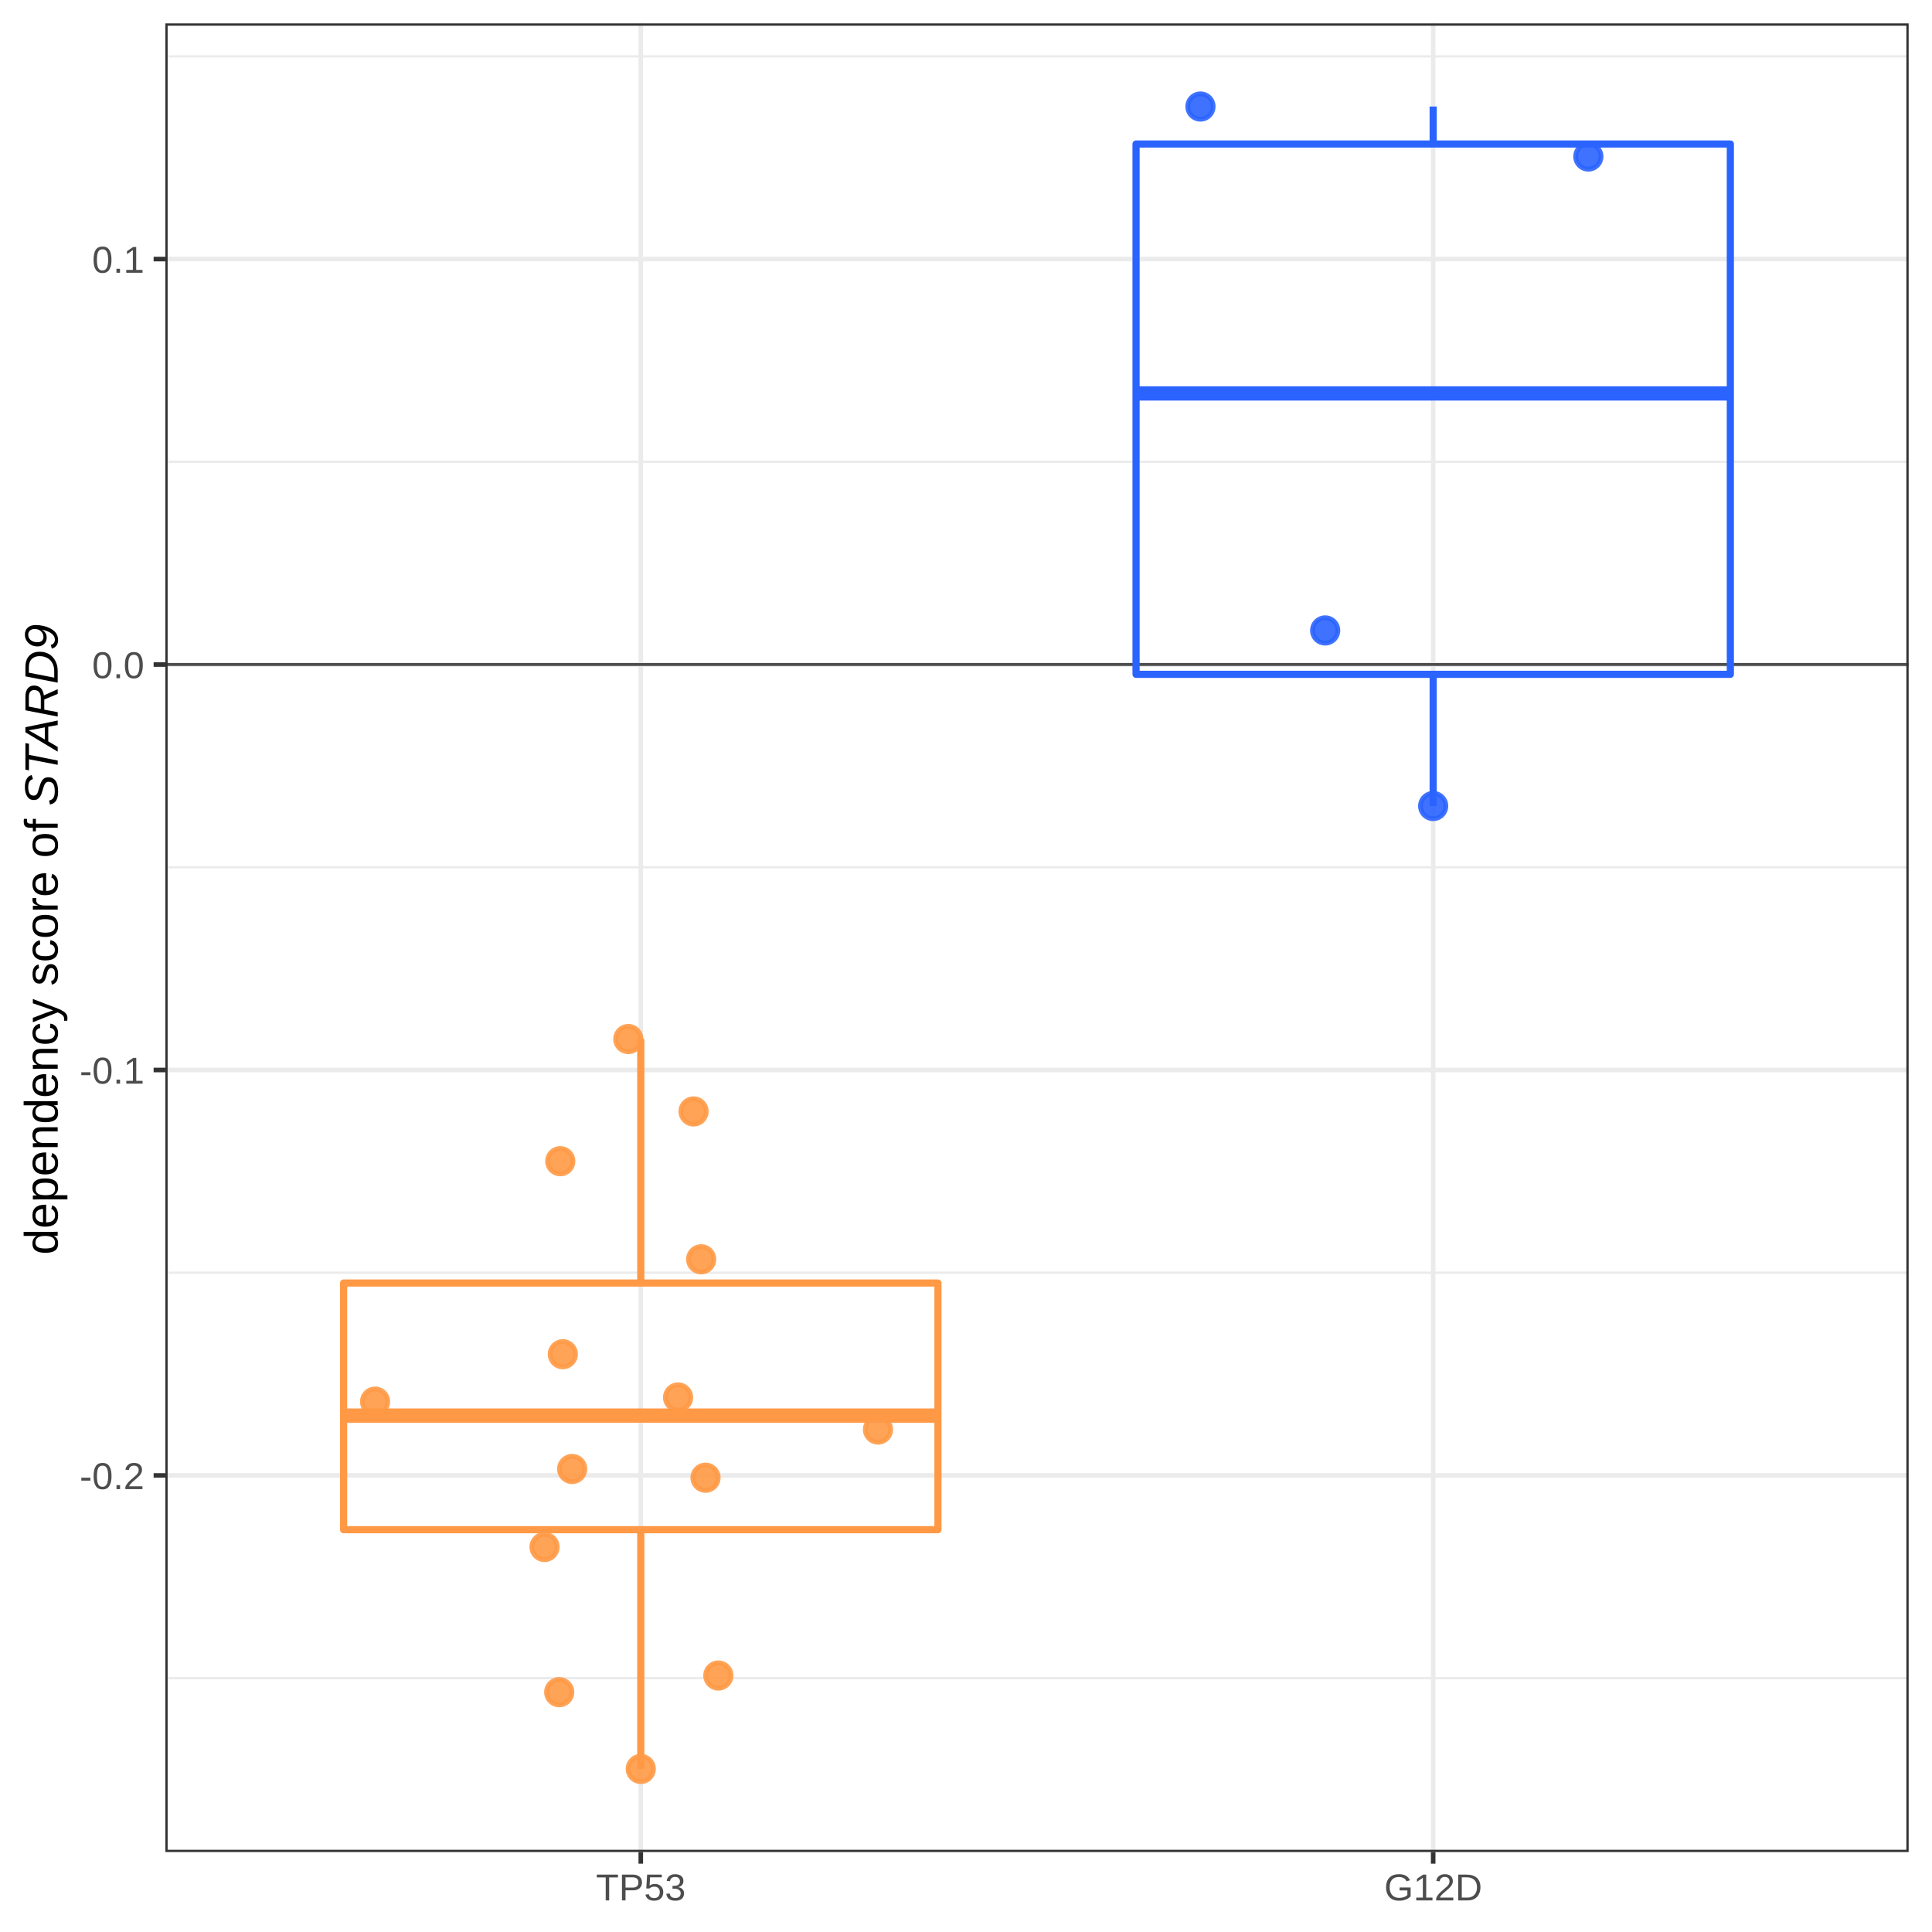
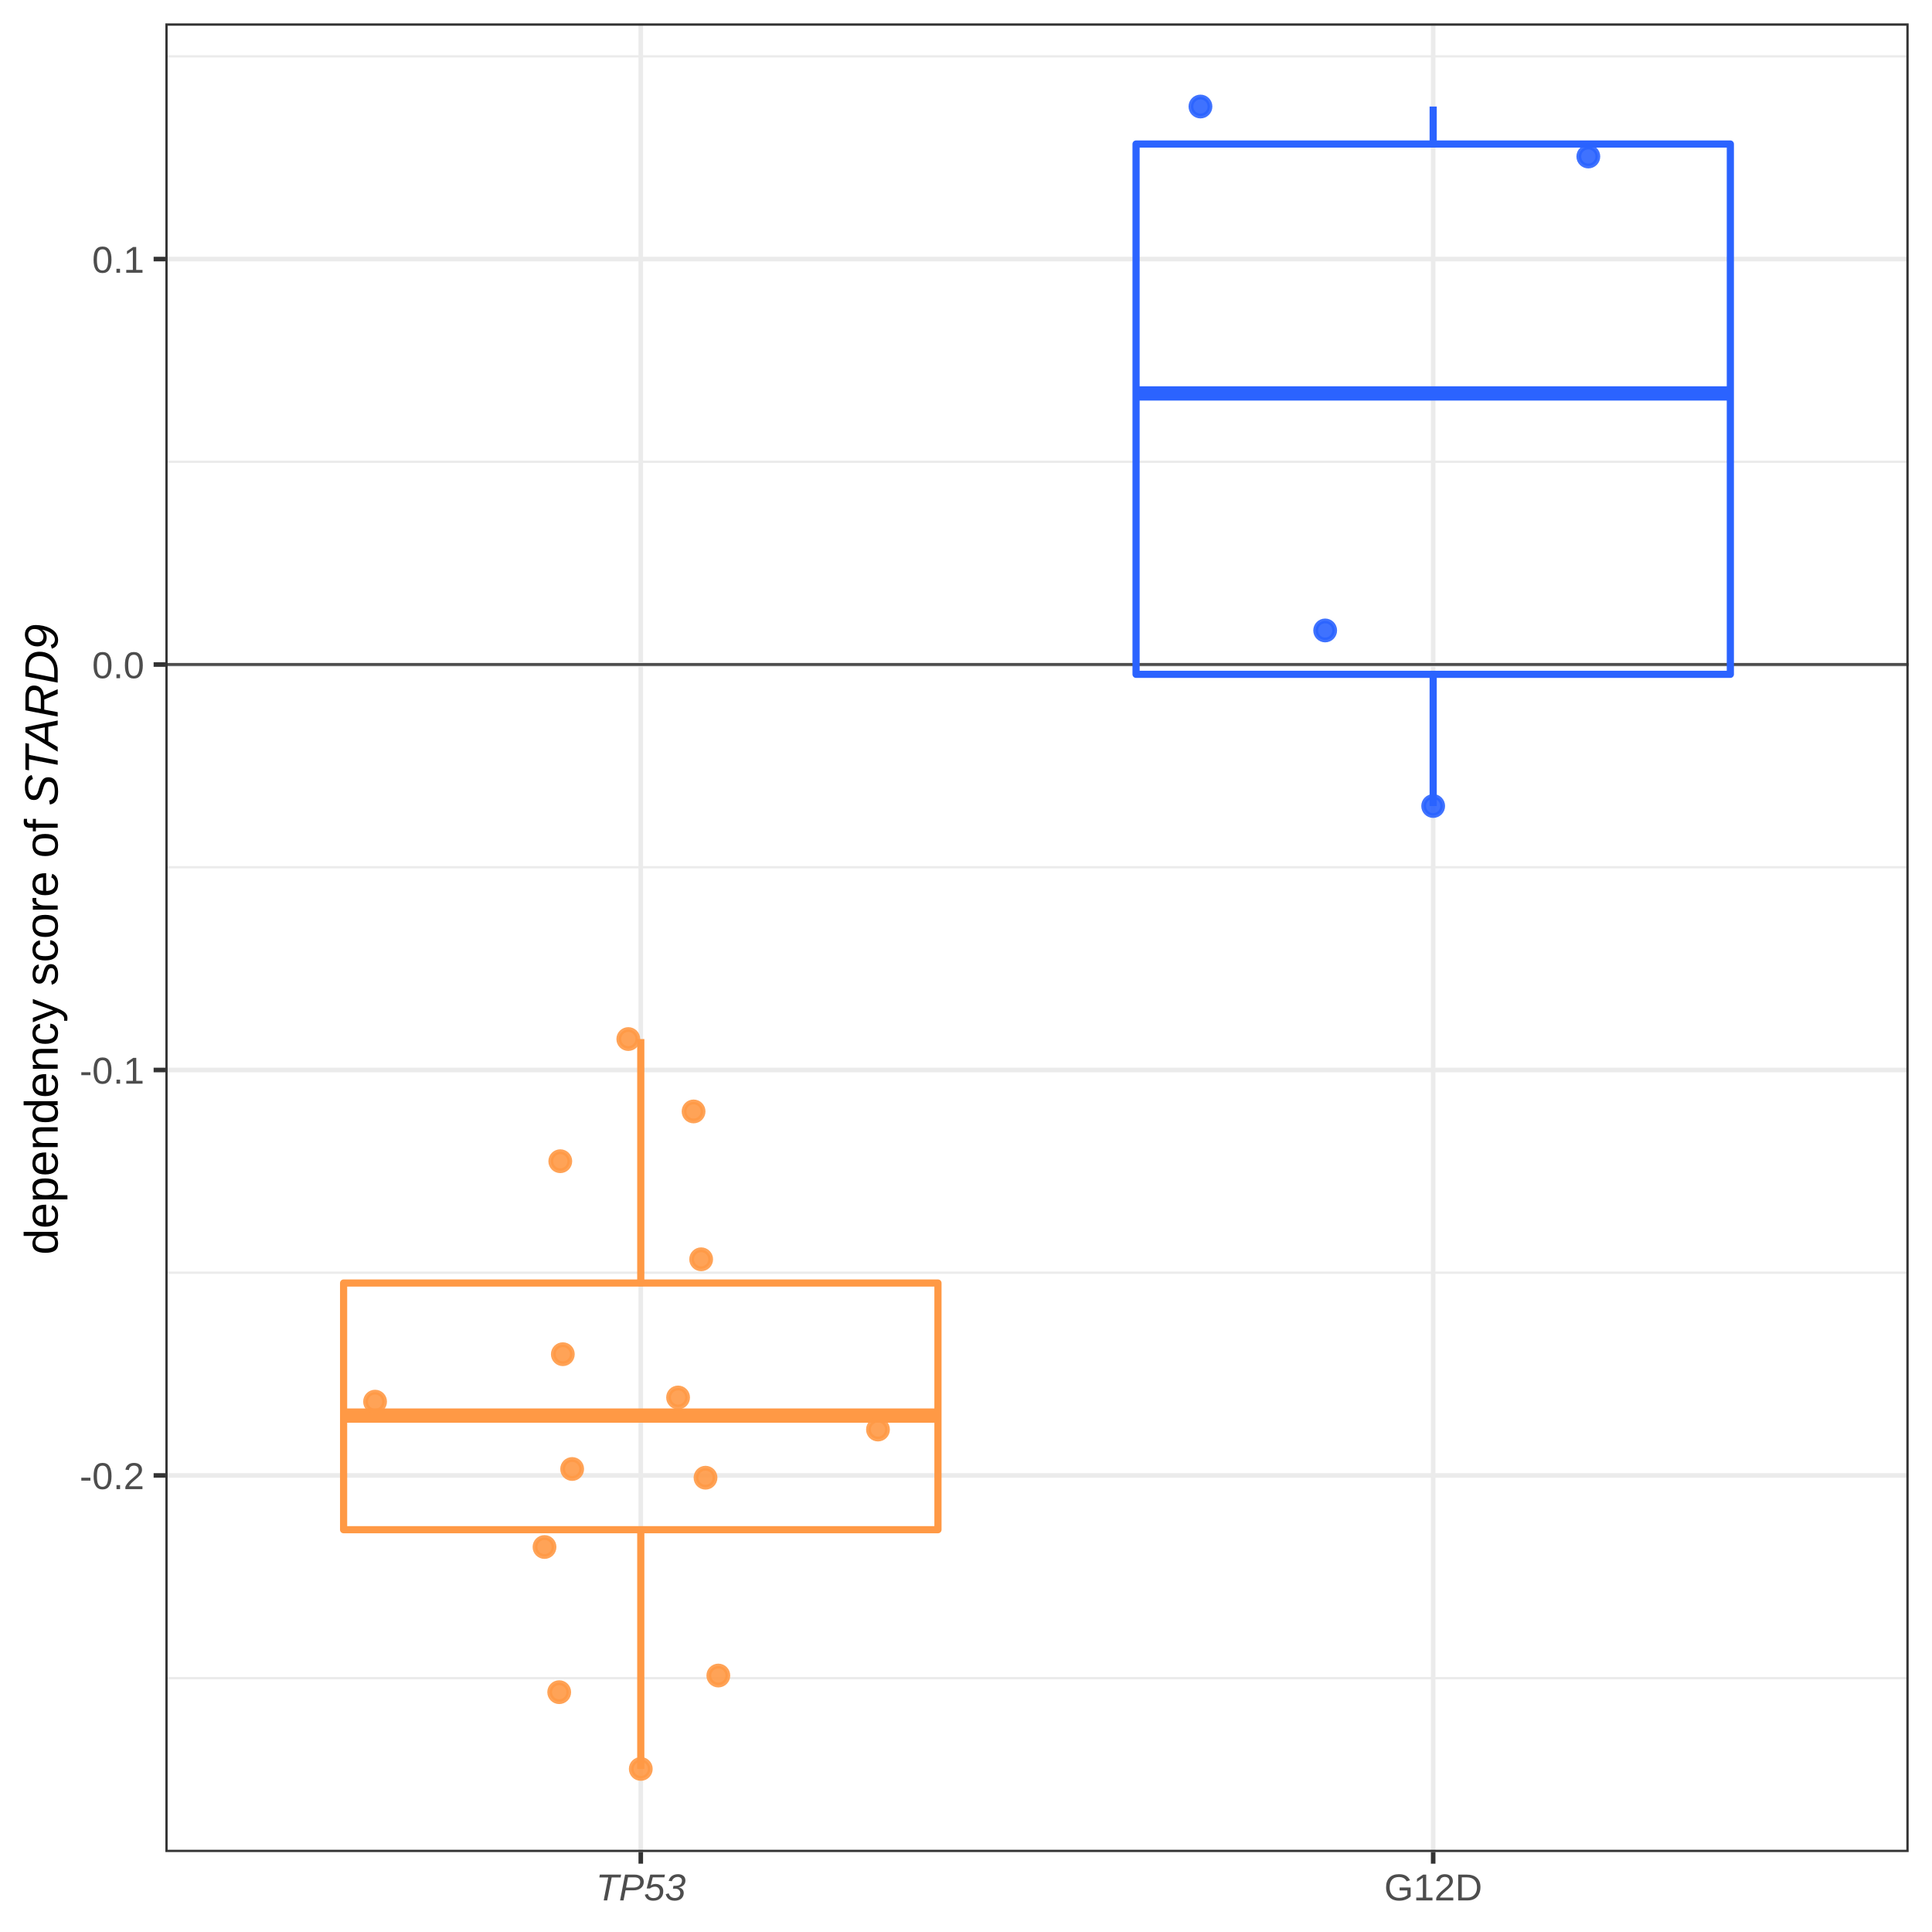
<svg xmlns="http://www.w3.org/2000/svg" viewBox="0 0 288.00 288.00">
  <defs>
    <style type="text/css">
    line, polyline, polygon, path, rect, circle {
      fill: none;
      stroke: #000000;
      stroke-linecap: round;
      stroke-linejoin: round;
      stroke-miterlimit: 10.00;
    }
  </style>
  </defs>
  <rect width="100%" height="100%" style="stroke: none; fill: #FFFFFF;" />
  <rect x="0.00" y="0.00" width="288.00" height="288.00" style="stroke-width: 0.68; stroke: #FFFFFF; fill: #FFFFFF;" />
  <defs>
    <clipPath id="cpMjQuNjV8Mjg0LjUxfDI3Ni4wOHwzLjQ5">
      <rect x="24.65" y="3.49" width="259.87" height="272.59" />
    </clipPath>
  </defs>
  <rect x="24.65" y="3.49" width="259.87" height="272.59" style="stroke-width: 0.68; stroke: none; fill: #FFFFFF;" clip-path="url(#cpMjQuNjV8Mjg0LjUxfDI3Ni4wOHwzLjQ5)" />
  <polyline points="24.65,250.16 284.51,250.16 " style="stroke-width: 0.34; stroke: #EBEBEB; stroke-linecap: butt;" clip-path="url(#cpMjQuNjV8Mjg0LjUxfDI3Ni4wOHwzLjQ5)" />
  <polyline points="24.65,189.72 284.51,189.72 " style="stroke-width: 0.34; stroke: #EBEBEB; stroke-linecap: butt;" clip-path="url(#cpMjQuNjV8Mjg0LjUxfDI3Ni4wOHwzLjQ5)" />
  <polyline points="24.65,129.28 284.51,129.28 " style="stroke-width: 0.34; stroke: #EBEBEB; stroke-linecap: butt;" clip-path="url(#cpMjQuNjV8Mjg0LjUxfDI3Ni4wOHwzLjQ5)" />
  <polyline points="24.65,68.84 284.51,68.84 " style="stroke-width: 0.34; stroke: #EBEBEB; stroke-linecap: butt;" clip-path="url(#cpMjQuNjV8Mjg0LjUxfDI3Ni4wOHwzLjQ5)" />
  <polyline points="24.65,8.40 284.51,8.40 " style="stroke-width: 0.34; stroke: #EBEBEB; stroke-linecap: butt;" clip-path="url(#cpMjQuNjV8Mjg0LjUxfDI3Ni4wOHwzLjQ5)" />
  <polyline points="24.65,219.94 284.51,219.94 " style="stroke-width: 0.68; stroke: #EBEBEB; stroke-linecap: butt;" clip-path="url(#cpMjQuNjV8Mjg0LjUxfDI3Ni4wOHwzLjQ5)" />
  <polyline points="24.65,159.50 284.51,159.50 " style="stroke-width: 0.68; stroke: #EBEBEB; stroke-linecap: butt;" clip-path="url(#cpMjQuNjV8Mjg0LjUxfDI3Ni4wOHwzLjQ5)" />
  <polyline points="24.65,99.06 284.51,99.06 " style="stroke-width: 0.68; stroke: #EBEBEB; stroke-linecap: butt;" clip-path="url(#cpMjQuNjV8Mjg0LjUxfDI3Ni4wOHwzLjQ5)" />
  <polyline points="24.65,38.62 284.51,38.62 " style="stroke-width: 0.68; stroke: #EBEBEB; stroke-linecap: butt;" clip-path="url(#cpMjQuNjV8Mjg0LjUxfDI3Ni4wOHwzLjQ5)" />
  <polyline points="95.52,276.08 95.52,3.49 " style="stroke-width: 0.68; stroke: #EBEBEB; stroke-linecap: butt;" clip-path="url(#cpMjQuNjV8Mjg0LjUxfDI3Ni4wOHwzLjQ5)" />
  <polyline points="213.64,276.08 213.64,3.49 " style="stroke-width: 0.68; stroke: #EBEBEB; stroke-linecap: butt;" clip-path="url(#cpMjQuNjV8Mjg0LjUxfDI3Ni4wOHwzLjQ5)" />
  <line x1="24.65" y1="99.06" x2="284.51" y2="99.06" style="stroke-width: 0.43; stroke: #4D4D4D; stroke-linecap: butt;" clip-path="url(#cpMjQuNjV8Mjg0LjUxfDI3Ni4wOHwzLjQ5)" />
  <line x1="95.52" y1="191.26" x2="95.52" y2="154.89" style="stroke-width: 1.07; stroke: #FF9945; stroke-linecap: butt;" clip-path="url(#cpMjQuNjV8Mjg0LjUxfDI3Ni4wOHwzLjQ5)" />
  <line x1="95.52" y1="228.03" x2="95.52" y2="263.69" style="stroke-width: 1.07; stroke: #FF9945; stroke-linecap: butt;" clip-path="url(#cpMjQuNjV8Mjg0LjUxfDI3Ni4wOHwzLjQ5)" />
  <polyline points="51.22,191.26 51.22,228.03 139.82,228.03 139.82,191.26 51.22,191.26 51.22,191.26 " style="stroke-width: 1.07; stroke: #FF9945;" clip-path="url(#cpMjQuNjV8Mjg0LjUxfDI3Ni4wOHwzLjQ5)" />
  <line x1="51.22" y1="211.02" x2="139.82" y2="211.02" style="stroke-width: 2.13; stroke: #FF9945; stroke-linecap: butt;" clip-path="url(#cpMjQuNjV8Mjg0LjUxfDI3Ni4wOHwzLjQ5)" />
  <line x1="213.64" y1="21.47" x2="213.64" y2="15.88" style="stroke-width: 1.07; stroke: #2B63FF; stroke-linecap: butt;" clip-path="url(#cpMjQuNjV8Mjg0LjUxfDI3Ni4wOHwzLjQ5)" />
  <line x1="213.64" y1="100.52" x2="213.64" y2="120.15" style="stroke-width: 1.07; stroke: #2B63FF; stroke-linecap: butt;" clip-path="url(#cpMjQuNjV8Mjg0LjUxfDI3Ni4wOHwzLjQ5)" />
  <polyline points="169.35,21.47 169.35,100.52 257.94,100.52 257.94,21.47 169.35,21.47 169.35,21.47 " style="stroke-width: 1.07; stroke: #2B63FF;" clip-path="url(#cpMjQuNjV8Mjg0LjUxfDI3Ni4wOHwzLjQ5)" />
  <line x1="169.35" y1="58.65" x2="257.94" y2="58.65" style="stroke-width: 2.13; stroke: #2B63FF; stroke-linecap: butt;" clip-path="url(#cpMjQuNjV8Mjg0LjUxfDI3Ni4wOHwzLjQ5)" />
-   <circle cx="236.77" cy="23.33" r="1.42pt" style="stroke-width: 0.71; stroke: #2B63FF; stroke-opacity: 0.90; fill: #2B63FF; fill-opacity: 0.90;" clip-path="url(#cpMjQuNjV8Mjg0LjUxfDI3Ni4wOHwzLjQ5)" />
-   <circle cx="105.17" cy="220.28" r="1.42pt" style="stroke-width: 0.71; stroke: #FF9945; stroke-opacity: 0.90; fill: #FF9945; fill-opacity: 0.90;" clip-path="url(#cpMjQuNjV8Mjg0LjUxfDI3Ni4wOHwzLjQ5)" />
-   <circle cx="83.36" cy="252.25" r="1.42pt" style="stroke-width: 0.71; stroke: #FF9945; stroke-opacity: 0.90; fill: #FF9945; fill-opacity: 0.90;" clip-path="url(#cpMjQuNjV8Mjg0LjUxfDI3Ni4wOHwzLjQ5)" />
-   <circle cx="197.54" cy="93.98" r="1.42pt" style="stroke-width: 0.71; stroke: #2B63FF; stroke-opacity: 0.90; fill: #2B63FF; fill-opacity: 0.90;" clip-path="url(#cpMjQuNjV8Mjg0LjUxfDI3Ni4wOHwzLjQ5)" />
-   <circle cx="83.90" cy="201.87" r="1.42pt" style="stroke-width: 0.71; stroke: #FF9945; stroke-opacity: 0.90; fill: #FF9945; fill-opacity: 0.90;" clip-path="url(#cpMjQuNjV8Mjg0LjUxfDI3Ni4wOHwzLjQ5)" />
-   <circle cx="104.52" cy="187.72" r="1.42pt" style="stroke-width: 0.71; stroke: #FF9945; stroke-opacity: 0.90; fill: #FF9945; fill-opacity: 0.90;" clip-path="url(#cpMjQuNjV8Mjg0LjUxfDI3Ni4wOHwzLjQ5)" />
-   <circle cx="93.66" cy="154.89" r="1.42pt" style="stroke-width: 0.71; stroke: #FF9945; stroke-opacity: 0.90; fill: #FF9945; fill-opacity: 0.90;" clip-path="url(#cpMjQuNjV8Mjg0LjUxfDI3Ni4wOHwzLjQ5)" />
-   <circle cx="55.91" cy="208.94" r="1.42pt" style="stroke-width: 0.71; stroke: #FF9945; stroke-opacity: 0.90; fill: #FF9945; fill-opacity: 0.90;" clip-path="url(#cpMjQuNjV8Mjg0LjUxfDI3Ni4wOHwzLjQ5)" />
-   <circle cx="103.39" cy="165.68" r="1.42pt" style="stroke-width: 0.71; stroke: #FF9945; stroke-opacity: 0.90; fill: #FF9945; fill-opacity: 0.90;" clip-path="url(#cpMjQuNjV8Mjg0LjUxfDI3Ni4wOHwzLjQ5)" />
-   <circle cx="107.08" cy="249.77" r="1.42pt" style="stroke-width: 0.71; stroke: #FF9945; stroke-opacity: 0.90; fill: #FF9945; fill-opacity: 0.90;" clip-path="url(#cpMjQuNjV8Mjg0LjUxfDI3Ni4wOHwzLjQ5)" />
-   <circle cx="130.88" cy="213.10" r="1.42pt" style="stroke-width: 0.71; stroke: #FF9945; stroke-opacity: 0.90; fill: #FF9945; fill-opacity: 0.90;" clip-path="url(#cpMjQuNjV8Mjg0LjUxfDI3Ni4wOHwzLjQ5)" />
-   <circle cx="178.95" cy="15.88" r="1.42pt" style="stroke-width: 0.71; stroke: #2B63FF; stroke-opacity: 0.90; fill: #2B63FF; fill-opacity: 0.90;" clip-path="url(#cpMjQuNjV8Mjg0LjUxfDI3Ni4wOHwzLjQ5)" />
-   <circle cx="101.08" cy="208.32" r="1.42pt" style="stroke-width: 0.71; stroke: #FF9945; stroke-opacity: 0.90; fill: #FF9945; fill-opacity: 0.90;" clip-path="url(#cpMjQuNjV8Mjg0LjUxfDI3Ni4wOHwzLjQ5)" />
-   <circle cx="83.52" cy="173.10" r="1.42pt" style="stroke-width: 0.71; stroke: #FF9945; stroke-opacity: 0.90; fill: #FF9945; fill-opacity: 0.90;" clip-path="url(#cpMjQuNjV8Mjg0LjUxfDI3Ni4wOHwzLjQ5)" />
-   <circle cx="95.52" cy="263.69" r="1.42pt" style="stroke-width: 0.71; stroke: #FF9945; stroke-opacity: 0.90; fill: #FF9945; fill-opacity: 0.90;" clip-path="url(#cpMjQuNjV8Mjg0LjUxfDI3Ni4wOHwzLjQ5)" />
-   <circle cx="81.17" cy="230.61" r="1.42pt" style="stroke-width: 0.71; stroke: #FF9945; stroke-opacity: 0.90; fill: #FF9945; fill-opacity: 0.90;" clip-path="url(#cpMjQuNjV8Mjg0LjUxfDI3Ni4wOHwzLjQ5)" />
-   <circle cx="213.64" cy="120.15" r="1.42pt" style="stroke-width: 0.71; stroke: #2B63FF; stroke-opacity: 0.90; fill: #2B63FF; fill-opacity: 0.90;" clip-path="url(#cpMjQuNjV8Mjg0LjUxfDI3Ni4wOHwzLjQ5)" />
-   <circle cx="85.29" cy="218.98" r="1.42pt" style="stroke-width: 0.71; stroke: #FF9945; stroke-opacity: 0.90; fill: #FF9945; fill-opacity: 0.90;" clip-path="url(#cpMjQuNjV8Mjg0LjUxfDI3Ni4wOHwzLjQ5)" />
+   <circle cx="236.77" cy="23.33" r="1.42" style="stroke-width: 0.71; stroke: #2B63FF; stroke-opacity: 0.90; fill: #2B63FF; fill-opacity: 0.90;" clip-path="url(#cpMjQuNjV8Mjg0LjUxfDI3Ni4wOHwzLjQ5)" />
+   <circle cx="105.17" cy="220.28" r="1.42" style="stroke-width: 0.71; stroke: #FF9945; stroke-opacity: 0.90; fill: #FF9945; fill-opacity: 0.90;" clip-path="url(#cpMjQuNjV8Mjg0LjUxfDI3Ni4wOHwzLjQ5)" />
+   <circle cx="83.36" cy="252.25" r="1.42" style="stroke-width: 0.71; stroke: #FF9945; stroke-opacity: 0.90; fill: #FF9945; fill-opacity: 0.90;" clip-path="url(#cpMjQuNjV8Mjg0LjUxfDI3Ni4wOHwzLjQ5)" />
+   <circle cx="197.54" cy="93.98" r="1.42" style="stroke-width: 0.71; stroke: #2B63FF; stroke-opacity: 0.90; fill: #2B63FF; fill-opacity: 0.90;" clip-path="url(#cpMjQuNjV8Mjg0LjUxfDI3Ni4wOHwzLjQ5)" />
+   <circle cx="83.90" cy="201.87" r="1.42" style="stroke-width: 0.71; stroke: #FF9945; stroke-opacity: 0.90; fill: #FF9945; fill-opacity: 0.90;" clip-path="url(#cpMjQuNjV8Mjg0LjUxfDI3Ni4wOHwzLjQ5)" />
+   <circle cx="104.52" cy="187.72" r="1.42" style="stroke-width: 0.71; stroke: #FF9945; stroke-opacity: 0.90; fill: #FF9945; fill-opacity: 0.90;" clip-path="url(#cpMjQuNjV8Mjg0LjUxfDI3Ni4wOHwzLjQ5)" />
+   <circle cx="93.66" cy="154.89" r="1.42" style="stroke-width: 0.71; stroke: #FF9945; stroke-opacity: 0.90; fill: #FF9945; fill-opacity: 0.90;" clip-path="url(#cpMjQuNjV8Mjg0LjUxfDI3Ni4wOHwzLjQ5)" />
+   <circle cx="55.91" cy="208.94" r="1.42" style="stroke-width: 0.71; stroke: #FF9945; stroke-opacity: 0.90; fill: #FF9945; fill-opacity: 0.90;" clip-path="url(#cpMjQuNjV8Mjg0LjUxfDI3Ni4wOHwzLjQ5)" />
+   <circle cx="103.39" cy="165.68" r="1.42" style="stroke-width: 0.71; stroke: #FF9945; stroke-opacity: 0.90; fill: #FF9945; fill-opacity: 0.90;" clip-path="url(#cpMjQuNjV8Mjg0LjUxfDI3Ni4wOHwzLjQ5)" />
+   <circle cx="107.08" cy="249.77" r="1.42" style="stroke-width: 0.71; stroke: #FF9945; stroke-opacity: 0.90; fill: #FF9945; fill-opacity: 0.90;" clip-path="url(#cpMjQuNjV8Mjg0LjUxfDI3Ni4wOHwzLjQ5)" />
+   <circle cx="130.88" cy="213.10" r="1.42" style="stroke-width: 0.71; stroke: #FF9945; stroke-opacity: 0.90; fill: #FF9945; fill-opacity: 0.90;" clip-path="url(#cpMjQuNjV8Mjg0LjUxfDI3Ni4wOHwzLjQ5)" />
+   <circle cx="178.95" cy="15.88" r="1.42" style="stroke-width: 0.71; stroke: #2B63FF; stroke-opacity: 0.90; fill: #2B63FF; fill-opacity: 0.90;" clip-path="url(#cpMjQuNjV8Mjg0LjUxfDI3Ni4wOHwzLjQ5)" />
+   <circle cx="101.08" cy="208.32" r="1.42" style="stroke-width: 0.71; stroke: #FF9945; stroke-opacity: 0.90; fill: #FF9945; fill-opacity: 0.90;" clip-path="url(#cpMjQuNjV8Mjg0LjUxfDI3Ni4wOHwzLjQ5)" />
+   <circle cx="83.52" cy="173.10" r="1.42" style="stroke-width: 0.71; stroke: #FF9945; stroke-opacity: 0.90; fill: #FF9945; fill-opacity: 0.90;" clip-path="url(#cpMjQuNjV8Mjg0LjUxfDI3Ni4wOHwzLjQ5)" />
+   <circle cx="95.52" cy="263.69" r="1.42" style="stroke-width: 0.71; stroke: #FF9945; stroke-opacity: 0.90; fill: #FF9945; fill-opacity: 0.90;" clip-path="url(#cpMjQuNjV8Mjg0LjUxfDI3Ni4wOHwzLjQ5)" />
+   <circle cx="81.17" cy="230.61" r="1.42" style="stroke-width: 0.71; stroke: #FF9945; stroke-opacity: 0.90; fill: #FF9945; fill-opacity: 0.90;" clip-path="url(#cpMjQuNjV8Mjg0LjUxfDI3Ni4wOHwzLjQ5)" />
+   <circle cx="213.64" cy="120.15" r="1.42" style="stroke-width: 0.71; stroke: #2B63FF; stroke-opacity: 0.90; fill: #2B63FF; fill-opacity: 0.90;" clip-path="url(#cpMjQuNjV8Mjg0LjUxfDI3Ni4wOHwzLjQ5)" />
+   <circle cx="85.29" cy="218.98" r="1.42" style="stroke-width: 0.71; stroke: #FF9945; stroke-opacity: 0.90; fill: #FF9945; fill-opacity: 0.90;" clip-path="url(#cpMjQuNjV8Mjg0LjUxfDI3Ni4wOHwzLjQ5)" />
  <rect x="24.65" y="3.49" width="259.87" height="272.59" style="stroke-width: 0.68; stroke: #333333;" clip-path="url(#cpMjQuNjV8Mjg0LjUxfDI3Ni4wOHwzLjQ5)" />
  <defs>
    <clipPath id="cpMC4wMHwyODguMDB8Mjg4LjAwfDAuMDA=">
      <rect x="0.00" y="0.00" width="288.00" height="288.00" />
    </clipPath>
  </defs>
  <g clip-path="url(#cpMC4wMHwyODguMDB8Mjg4LjAwfDAuMDA=)">
    <text x="11.87" y="221.98" style="font-size: 5.60px; fill: #4D4D4D; font-family: Arial;" textLength="9.64px" lengthAdjust="spacingAndGlyphs">-0.2</text>
  </g>
  <g clip-path="url(#cpMC4wMHwyODguMDB8Mjg4LjAwfDAuMDA=)">
    <text x="11.87" y="161.54" style="font-size: 5.60px; fill: #4D4D4D; font-family: Arial;" textLength="9.64px" lengthAdjust="spacingAndGlyphs">-0.1</text>
  </g>
  <g clip-path="url(#cpMC4wMHwyODguMDB8Mjg4LjAwfDAuMDA=)">
    <text x="13.73" y="101.10" style="font-size: 5.60px; fill: #4D4D4D; font-family: Arial;" textLength="7.78px" lengthAdjust="spacingAndGlyphs">0.0</text>
  </g>
  <g clip-path="url(#cpMC4wMHwyODguMDB8Mjg4LjAwfDAuMDA=)">
    <text x="13.73" y="40.66" style="font-size: 5.60px; fill: #4D4D4D; font-family: Arial;" textLength="7.78px" lengthAdjust="spacingAndGlyphs">0.1</text>
  </g>
  <polyline points="22.90,219.94 24.65,219.94 " style="stroke-width: 0.68; stroke: #333333; stroke-linecap: butt;" clip-path="url(#cpMC4wMHwyODguMDB8Mjg4LjAwfDAuMDA=)" />
  <polyline points="22.90,159.50 24.65,159.50 " style="stroke-width: 0.68; stroke: #333333; stroke-linecap: butt;" clip-path="url(#cpMC4wMHwyODguMDB8Mjg4LjAwfDAuMDA=)" />
  <polyline points="22.90,99.06 24.65,99.06 " style="stroke-width: 0.68; stroke: #333333; stroke-linecap: butt;" clip-path="url(#cpMC4wMHwyODguMDB8Mjg4LjAwfDAuMDA=)" />
  <polyline points="22.90,38.62 24.65,38.62 " style="stroke-width: 0.68; stroke: #333333; stroke-linecap: butt;" clip-path="url(#cpMC4wMHwyODguMDB8Mjg4LjAwfDAuMDA=)" />
  <polyline points="95.52,277.82 95.52,276.08 " style="stroke-width: 0.68; stroke: #333333; stroke-linecap: butt;" clip-path="url(#cpMC4wMHwyODguMDB8Mjg4LjAwfDAuMDA=)" />
  <polyline points="213.64,277.82 213.64,276.08 " style="stroke-width: 0.68; stroke: #333333; stroke-linecap: butt;" clip-path="url(#cpMC4wMHwyODguMDB8Mjg4LjAwfDAuMDA=)" />
  <g clip-path="url(#cpMC4wMHwyODguMDB8Mjg4LjAwfDAuMDA=)">
-     <text x="88.84" y="283.29" style="font-size: 5.60px; fill: #4D4D4D; font-family: Arial;" textLength="13.37px" lengthAdjust="spacingAndGlyphs">TP53</text>
+     <text x="88.84" y="283.29" style="font-size: 5.60px; font-style: italic; fill: #4D4D4D; font-family: Arial;" textLength="13.37px" lengthAdjust="spacingAndGlyphs">TP53</text>
  </g>
  <g clip-path="url(#cpMC4wMHwyODguMDB8Mjg4LjAwfDAuMDA=)">
    <text x="206.34" y="283.29" style="font-size: 5.60px; fill: #4D4D4D; font-family: Arial;" textLength="14.61px" lengthAdjust="spacingAndGlyphs">G12D</text>
  </g>
  <g clip-path="url(#cpMC4wMHwyODguMDB8Mjg4LjAwfDAuMDA=)">
    <text transform="translate(8.60,187.05) rotate(-90)" style="font-size: 7.00px; font-family: Arial;" textLength="38.14px" lengthAdjust="spacingAndGlyphs">dependency</text>
  </g>
  <g clip-path="url(#cpMC4wMHwyODguMDB8Mjg4LjAwfDAuMDA=)">
    <text transform="translate(8.60,146.97) rotate(-90)" style="font-size: 7.00px; font-family: Arial;" textLength="17.11px" lengthAdjust="spacingAndGlyphs">score</text>
  </g>
  <g clip-path="url(#cpMC4wMHwyODguMDB8Mjg4LjAwfDAuMDA=)">
    <text transform="translate(8.60,127.91) rotate(-90)" style="font-size: 7.00px; font-family: Arial;" textLength="5.84px" lengthAdjust="spacingAndGlyphs">of</text>
  </g>
  <g clip-path="url(#cpMC4wMHwyODguMDB8Mjg4LjAwfDAuMDA=)">
    <text transform="translate(8.60,120.13) rotate(-90)" style="font-size: 7.00px; font-style: italic; font-family: Arial;" textLength="27.61px" lengthAdjust="spacingAndGlyphs">STARD9</text>
  </g>
</svg>
